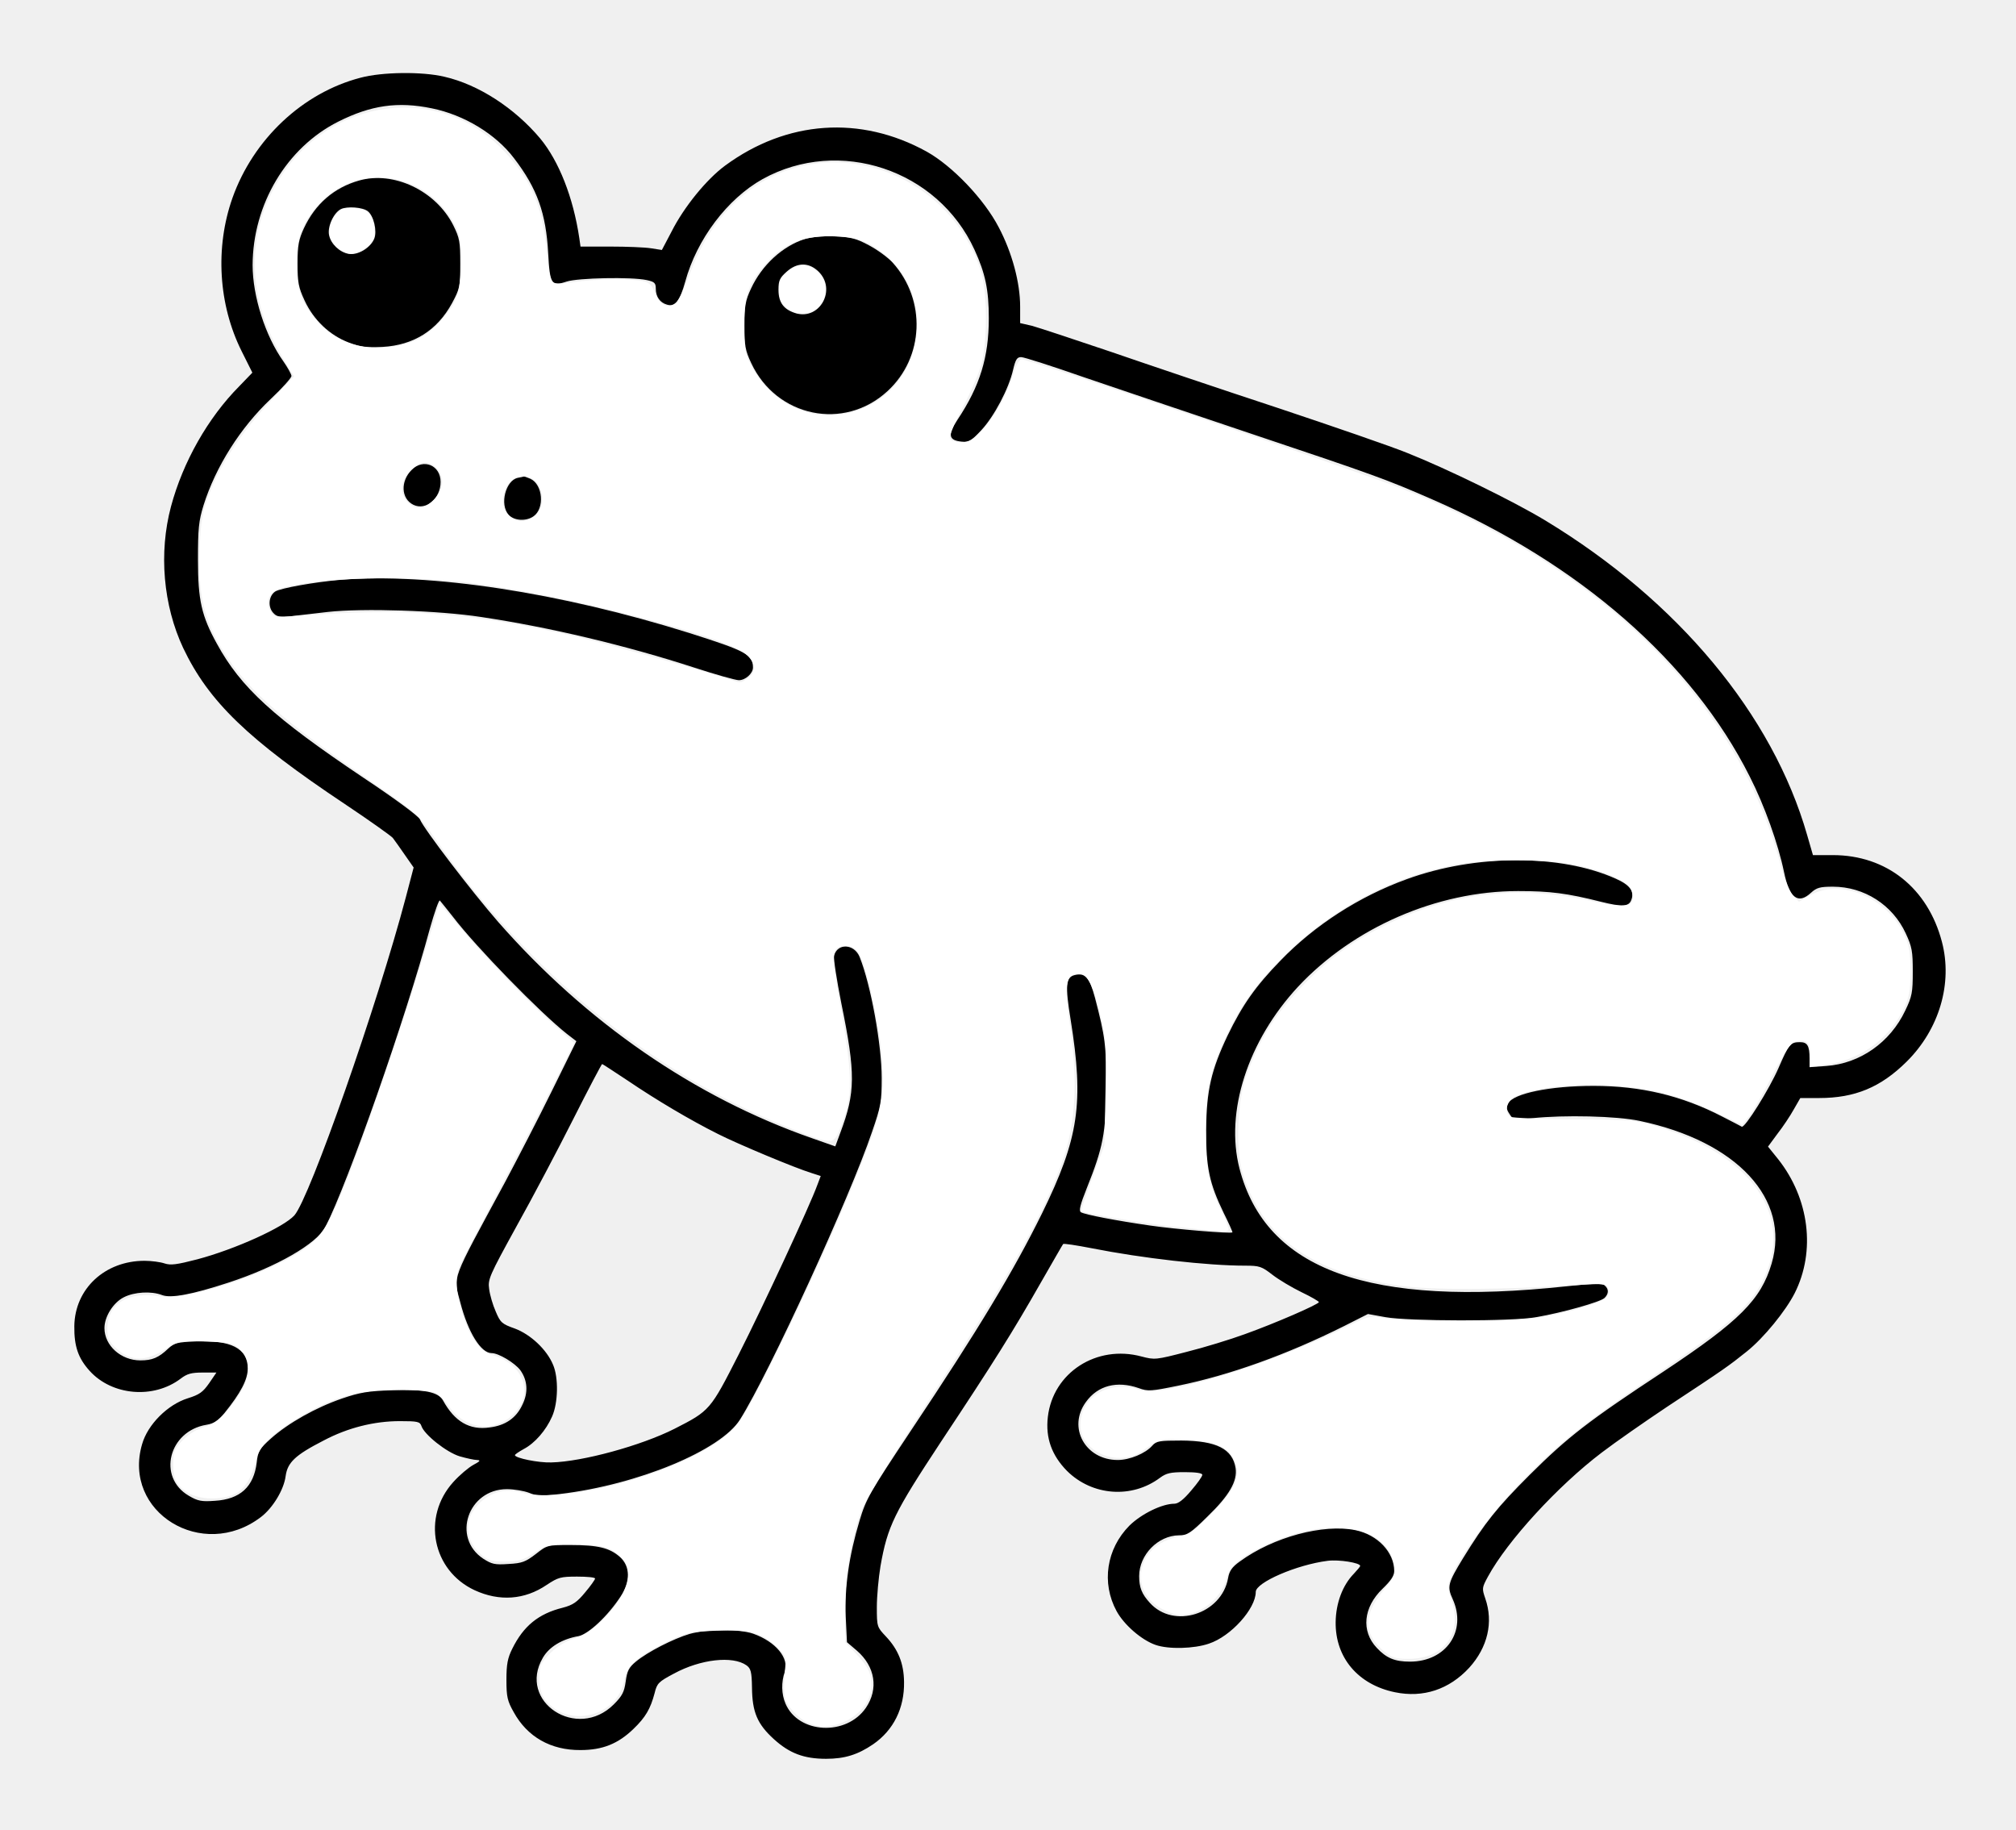
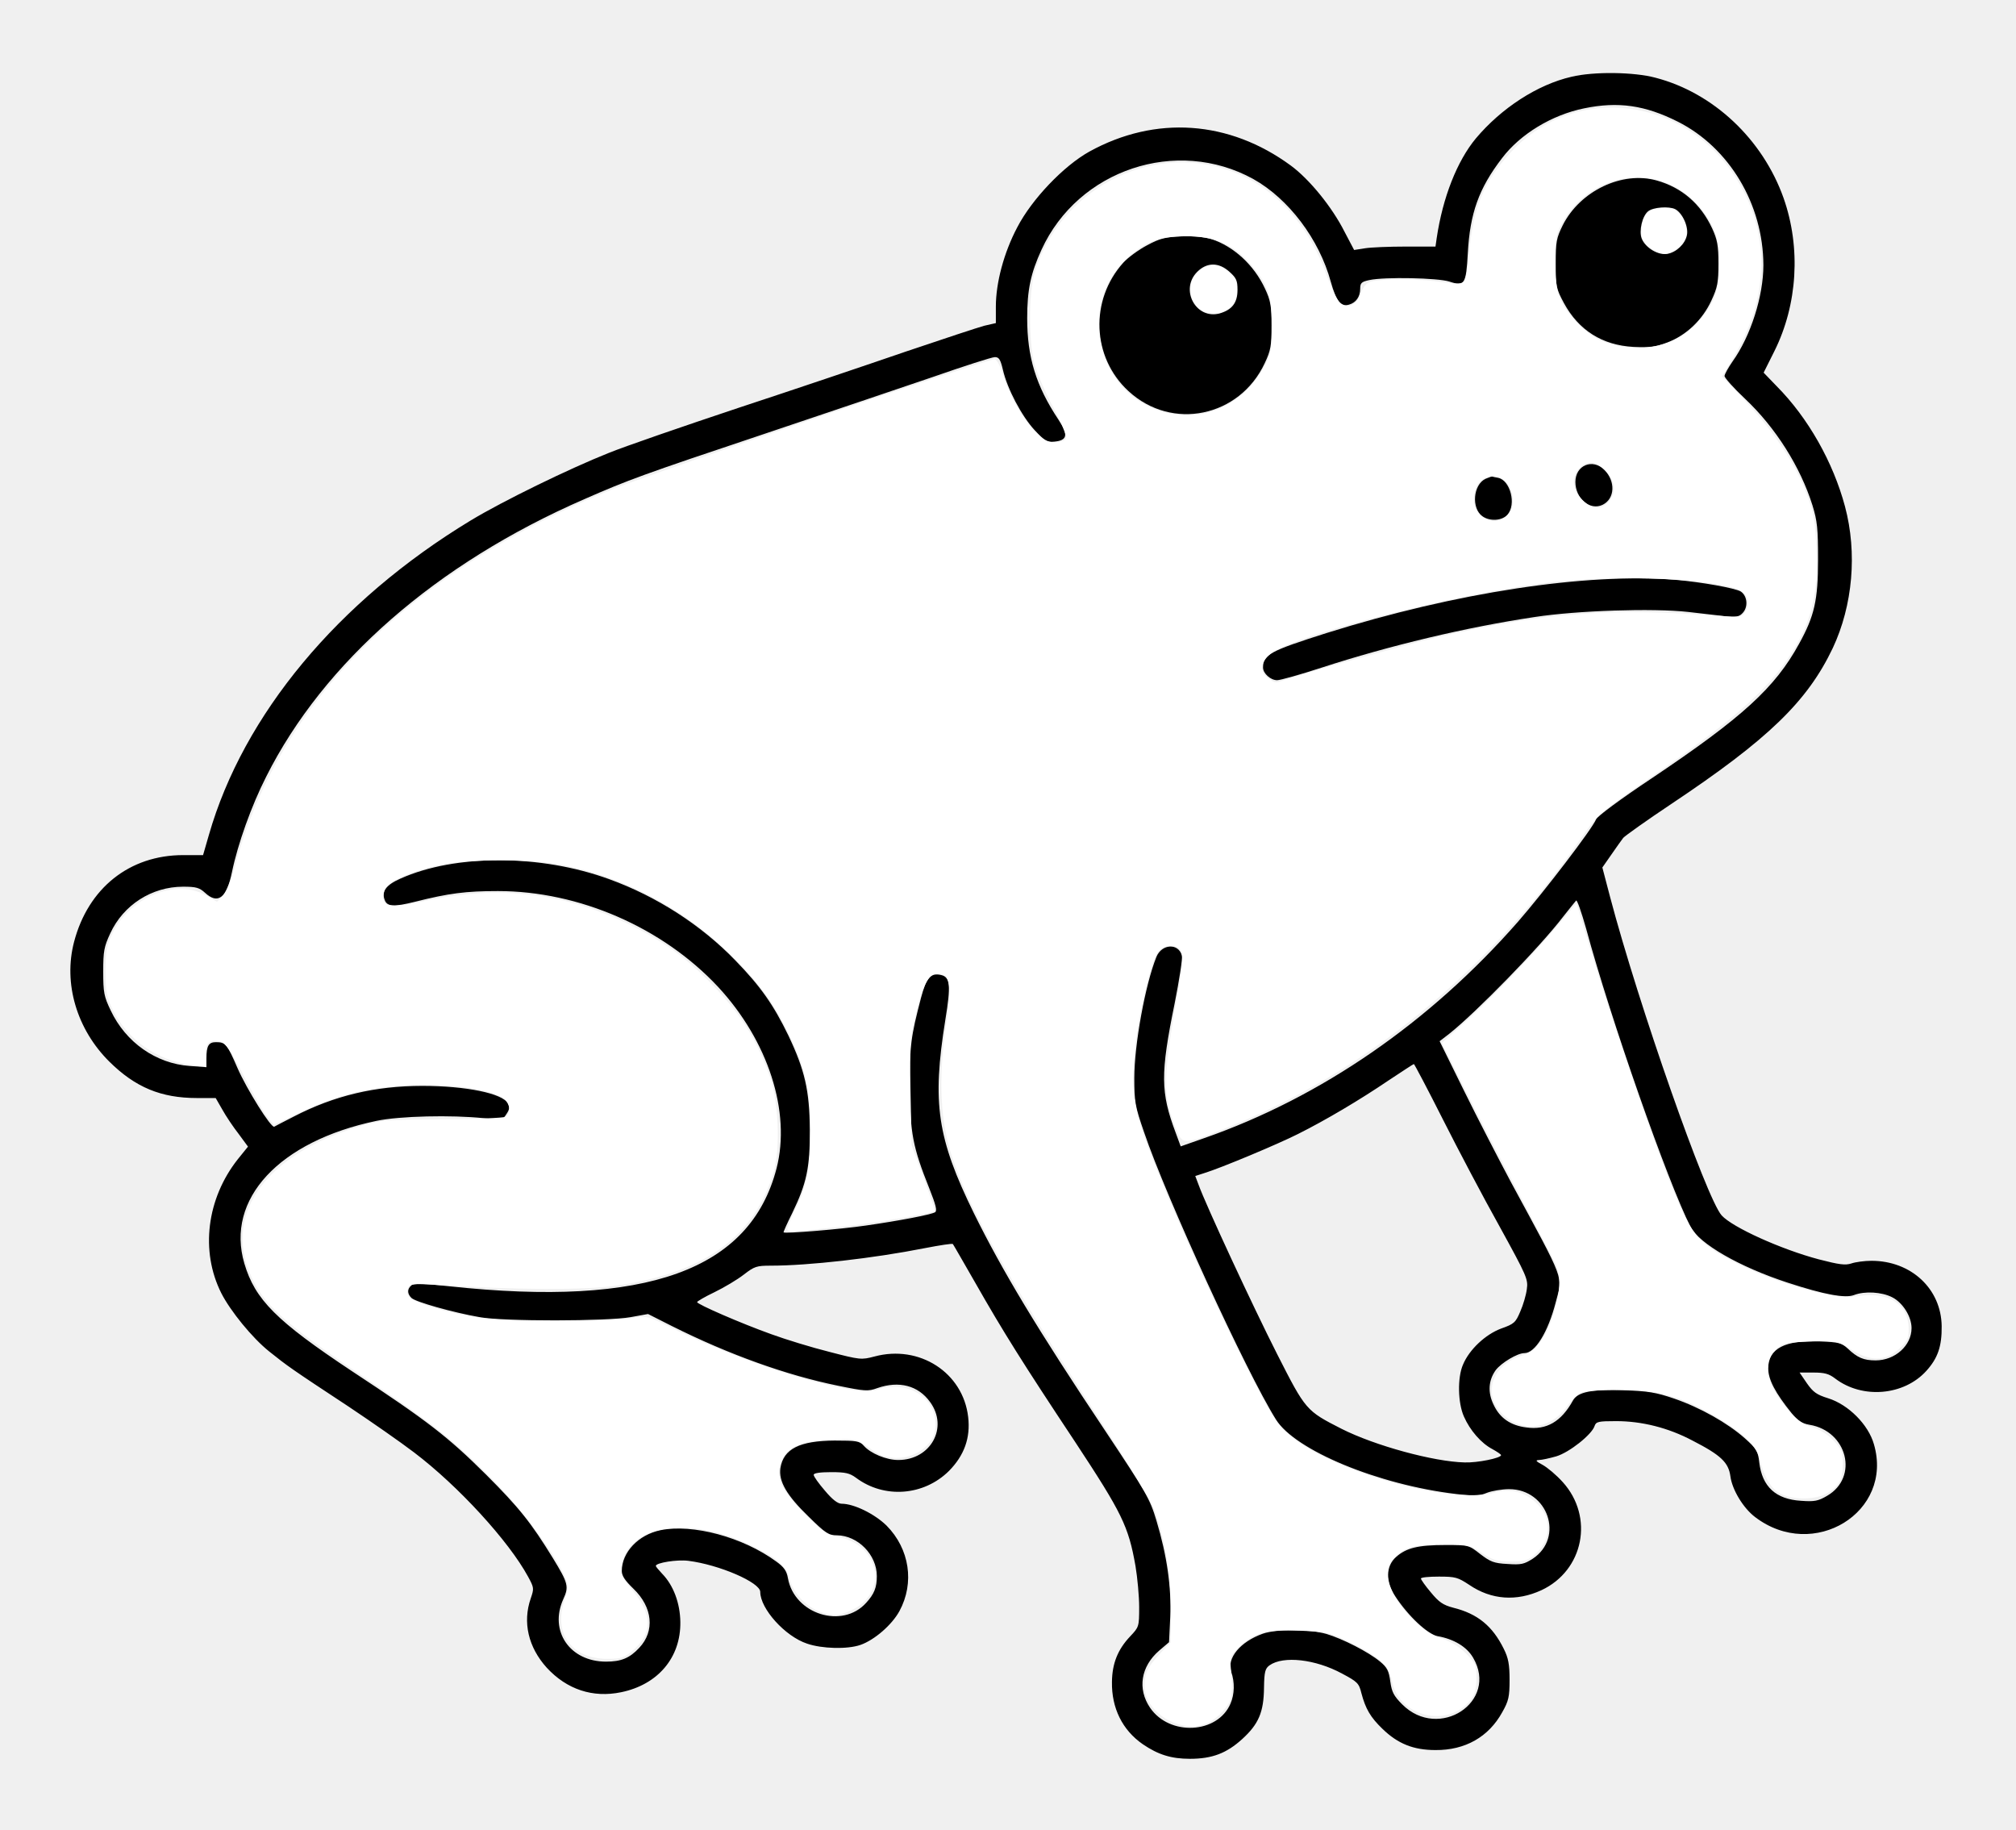
<svg xmlns="http://www.w3.org/2000/svg" version="1.0" width="830" height="753" viewBox="208 301 830 753" preserveAspectRatio="xMidYMid meet" id="svg6">
-   <defs id="defs6" />
-   <g transform="translate(0,1254) scale(0.1,-0.1)" fill="#000000" stroke="none" id="g6">
-     <path d="M3564 9210 c-238 -62 -441 -253 -527 -495 -72 -204 -58 -439 38 -631 l44 -88 -54 -56 c-129 -130 -232 -312 -281 -495 -51 -191 -32 -407 50 -582 105 -221 267 -377 666 -643 102 -68 190 -131 197 -139 7 -9 29 -40 49 -69 l37 -53 -32 -122 c-117 -443 -396 -1239 -459 -1310 -44 -49 -245 -140 -400 -181 -85 -22 -109 -25 -134 -17 -17 6 -55 11 -83 11 -163 0 -287 -115 -289 -269 -1 -83 16 -132 63 -184 92 -102 263 -117 375 -32 26 20 44 25 90 25 l57 0 -30 -44 c-26 -37 -40 -47 -88 -62 -83 -26 -165 -108 -188 -189 -82 -280 249 -483 489 -300 49 37 95 113 102 169 8 56 39 86 156 146 100 53 209 80 314 80 73 0 83 -2 89 -20 11 -35 104 -109 158 -125 28 -8 60 -15 71 -15 16 -1 13 -5 -15 -20 -20 -11 -57 -42 -83 -71 -130 -144 -86 -364 88 -445 102 -47 206 -40 297 22 47 31 57 34 125 34 41 0 74 -3 74 -8 0 -4 -18 -30 -41 -57 -33 -40 -50 -52 -92 -63 -101 -25 -162 -76 -208 -169 -19 -38 -24 -64 -24 -128 0 -70 4 -87 30 -133 56 -102 153 -157 275 -156 91 0 155 26 218 87 50 48 70 83 87 147 10 41 16 47 80 81 109 59 241 74 298 34 18 -13 22 -26 23 -92 1 -101 22 -150 90 -212 64 -58 123 -81 215 -81 77 0 131 17 194 60 84 58 129 149 127 257 -1 76 -24 133 -75 187 -36 38 -37 40 -37 120 0 45 7 121 15 169 29 165 56 219 249 512 217 327 296 453 411 655 49 85 90 157 92 159 2 3 54 -5 116 -17 212 -42 479 -72 633 -72 59 0 68 -3 112 -37 27 -21 81 -53 120 -72 40 -19 72 -38 72 -41 0 -9 -182 -88 -305 -132 -60 -22 -168 -55 -240 -73 -127 -33 -131 -33 -185 -19 -185 50 -365 -66 -386 -249 -10 -86 16 -158 79 -222 104 -103 267 -115 383 -28 26 19 43 23 102 23 47 0 72 -4 72 -11 0 -7 -21 -36 -46 -65 -31 -37 -53 -54 -69 -54 -51 0 -136 -42 -185 -90 -95 -96 -116 -236 -53 -352 31 -57 103 -119 160 -139 54 -19 159 -16 220 5 91 30 193 144 193 213 0 39 169 112 296 128 46 6 134 -8 134 -21 0 -3 -12 -17 -26 -32 -47 -48 -74 -122 -75 -199 -2 -147 93 -258 244 -289 116 -24 223 11 306 101 76 84 100 187 66 285 -14 41 -14 44 11 90 80 147 287 373 469 511 55 42 177 127 270 189 237 156 252 167 327 227 70 56 160 167 197 240 87 173 60 389 -68 551 l-42 52 39 53 c22 28 52 73 67 100 l27 47 77 0 c148 0 254 44 361 150 134 133 190 322 145 493 -58 221 -228 357 -449 357 l-82 0 -24 83 c-142 495 -531 963 -1077 1294 -132 80 -407 214 -568 278 -66 27 -307 110 -535 186 -228 75 -539 180 -690 232 -151 51 -296 99 -322 106 l-48 11 0 68 c0 98 -33 222 -88 326 -60 116 -191 253 -297 312 -272 150 -576 129 -830 -58 -76 -56 -169 -170 -220 -271 l-40 -76 -45 7 c-25 4 -100 7 -168 7 l-122 0 -5 35 c-25 168 -84 317 -161 410 -105 125 -254 222 -394 254 -91 22 -257 20 -346 -4z m294 -126 c133 -27 263 -106 338 -205 96 -125 132 -227 141 -392 7 -127 13 -137 76 -116 46 15 266 20 330 6 32 -7 37 -12 37 -36 0 -32 17 -57 46 -65 33 -10 53 15 75 94 48 176 174 342 319 423 315 174 721 39 872 -291 45 -98 59 -166 59 -282 0 -160 -36 -278 -129 -418 -41 -62 -37 -85 18 -90 28 -3 39 3 80 47 53 57 113 170 131 249 10 42 16 52 33 52 12 0 127 -37 256 -82 129 -44 440 -149 690 -233 511 -171 562 -190 745 -270 608 -265 1072 -670 1309 -1142 61 -120 117 -277 141 -393 22 -107 58 -134 111 -85 23 21 37 25 90 25 129 0 246 -75 300 -192 26 -56 29 -74 29 -158 0 -85 -3 -102 -31 -160 -62 -131 -186 -218 -325 -228 l-69 -5 0 36 c0 52 -9 67 -39 67 -40 0 -46 -8 -89 -107 -38 -87 -138 -247 -151 -241 -3 2 -40 21 -81 42 -166 86 -335 126 -529 126 -180 0 -330 -31 -352 -72 -8 -15 -7 -25 6 -44 16 -25 18 -25 93 -17 132 14 348 9 442 -11 401 -84 622 -322 544 -587 -44 -149 -132 -237 -444 -444 -310 -204 -394 -269 -551 -425 -136 -136 -185 -197 -276 -345 -62 -102 -66 -116 -42 -168 59 -131 -27 -257 -176 -257 -62 0 -97 14 -137 57 -65 69 -55 167 24 243 34 33 48 53 48 73 0 77 -68 149 -159 168 -133 27 -339 -28 -477 -129 -32 -23 -43 -39 -48 -69 -27 -148 -224 -210 -322 -101 -33 36 -44 63 -44 110 0 88 78 167 164 168 34 0 47 8 117 77 91 88 124 146 116 200 -13 79 -79 112 -223 113 -91 0 -103 -2 -120 -21 -28 -32 -93 -59 -142 -59 -134 0 -208 134 -131 239 49 68 128 88 217 57 38 -14 51 -13 163 10 211 43 448 128 682 245 l99 50 72 -13 c94 -17 525 -18 621 0 110 19 265 63 281 79 18 18 18 37 0 52 -10 9 -48 8 -157 -4 -812 -87 -1237 66 -1346 485 -60 233 34 525 241 748 228 244 572 394 906 394 132 0 202 -9 341 -44 88 -22 115 -20 125 7 14 35 -5 62 -64 88 -227 102 -578 101 -860 -2 -196 -71 -379 -189 -520 -335 -104 -107 -157 -183 -218 -309 -67 -141 -87 -226 -88 -387 -1 -156 13 -221 72 -343 21 -42 37 -78 36 -80 -6 -6 -236 13 -338 28 -139 20 -270 45 -286 55 -9 6 -3 30 24 98 68 170 79 228 80 417 1 171 -4 207 -46 368 -22 83 -40 104 -84 93 -36 -9 -39 -43 -16 -184 55 -343 34 -487 -118 -797 -116 -235 -259 -474 -543 -899 -166 -250 -181 -275 -208 -365 -44 -146 -62 -276 -57 -397 l5 -104 41 -35 c75 -65 90 -157 37 -235 -81 -118 -278 -107 -331 17 -17 39 -18 89 -3 131 19 56 -37 124 -130 157 -57 20 -192 19 -262 -1 -67 -20 -173 -74 -221 -114 -29 -24 -36 -38 -42 -82 -6 -43 -14 -59 -49 -94 -151 -151 -398 11 -292 192 26 45 79 77 147 89 40 8 120 82 173 163 41 62 40 125 -3 163 -42 37 -89 49 -203 49 -95 0 -96 0 -143 -37 -42 -32 -56 -38 -112 -41 -57 -4 -69 -1 -105 22 -130 87 -62 286 98 286 29 0 70 -7 91 -15 31 -13 51 -14 127 -5 321 38 663 180 742 307 122 195 452 914 543 1183 37 107 40 125 40 222 0 138 -45 385 -91 499 -22 54 -91 58 -105 5 -3 -12 11 -101 30 -197 59 -289 58 -366 -4 -531 l-21 -57 -97 34 c-481 168 -928 476 -1291 890 -109 125 -307 384 -322 422 -4 12 -101 84 -232 171 -371 249 -505 371 -604 552 -63 114 -78 179 -78 345 0 129 3 160 23 225 50 159 152 320 277 438 47 44 85 87 85 94 0 7 -15 34 -33 60 -75 105 -127 269 -127 397 1 250 140 483 352 590 135 68 246 84 386 55z m86 -3327 c97 -127 360 -396 470 -483 l39 -30 -101 -205 c-55 -112 -142 -280 -192 -374 -227 -420 -214 -384 -185 -496 32 -124 85 -209 129 -209 29 0 95 -40 118 -70 30 -42 34 -92 8 -144 -25 -53 -69 -84 -134 -92 -83 -12 -144 24 -192 111 -19 35 -78 47 -209 42 -100 -3 -134 -9 -207 -34 -108 -37 -221 -101 -292 -164 -48 -43 -54 -53 -59 -99 -12 -100 -68 -152 -173 -158 -54 -4 -70 -1 -107 21 -130 76 -83 266 73 292 31 5 48 17 74 48 67 83 96 138 96 184 0 82 -69 118 -216 111 -73 -3 -86 -6 -111 -29 -40 -38 -66 -49 -115 -49 -80 0 -148 61 -148 133 0 47 36 105 80 127 43 22 113 26 157 9 37 -14 123 2 273 51 199 65 364 160 400 230 93 182 330 858 430 1228 19 67 37 119 41 115 4 -5 28 -34 53 -66z m720 -675 c118 -80 258 -163 372 -220 81 -41 317 -140 386 -161 l37 -12 -14 -37 c-29 -81 -223 -499 -323 -696 -118 -232 -119 -233 -266 -308 -137 -69 -378 -135 -506 -138 -52 -2 -150 18 -150 30 0 3 16 14 36 25 46 24 92 77 117 134 25 56 27 160 4 213 -26 63 -93 125 -157 149 -54 19 -60 25 -79 70 -12 27 -24 68 -27 92 -6 41 0 54 112 258 66 118 171 317 234 442 63 125 117 227 119 227 2 0 49 -31 105 -68z" id="path1" />
-     <path d="M3559 8787 c-103 -29 -181 -96 -228 -197 -21 -46 -26 -70 -26 -145 0 -78 4 -98 29 -152 37 -80 103 -143 182 -173 48 -18 73 -21 139 -18 128 7 225 68 286 180 32 60 34 68 34 163 0 91 -3 105 -29 158 -72 142 -245 224 -387 184z m36 -127 c24 -20 38 -81 26 -112 -15 -38 -68 -70 -106 -63 -37 7 -72 40 -80 76 -8 35 18 92 48 108 26 13 92 8 112 -9z" id="path2" />
-     <path d="M5393 8546 c-92 -30 -176 -107 -221 -204 -23 -49 -27 -71 -27 -152 0 -83 3 -102 28 -155 104 -222 382 -280 561 -115 151 139 160 375 21 529 -19 21 -63 53 -97 71 -54 29 -75 34 -143 37 -49 2 -96 -3 -122 -11z m58 -135 c73 -73 5 -198 -93 -171 -51 15 -73 44 -73 97 0 38 5 49 33 74 44 40 93 40 133 0z" id="path3" />
-     <path d="M3775 7596 c-47 -47 -44 -119 7 -144 52 -25 112 26 112 94 0 69 -71 98 -119 50z" id="path4" />
-     <path d="M4212 7563 c-50 -10 -76 -110 -38 -152 23 -25 72 -28 103 -6 46 33 38 130 -13 154 -14 6 -26 10 -27 10 -1 -1 -12 -4 -25 -6z" id="path5" />
-     <path d="M3480 7143 c-104 -9 -245 -34 -267 -48 -28 -19 -31 -66 -6 -90 13 -14 28 -16 67 -12 28 3 98 11 156 18 144 16 457 6 632 -21 281 -42 596 -117 879 -209 86 -28 168 -51 181 -51 27 0 58 28 58 52 0 53 -28 68 -261 142 -533 167 -1069 249 -1439 219z" id="path6" />
+   <g transform="scale(-1,1) translate(-1246,0)">
+     <defs id="defs6" />
+     <g transform="translate(0,1254) scale(0.1,-0.1)" fill="#000000" stroke="none" id="g6">
+       <path d="M3564 9210 c-238 -62 -441 -253 -527 -495 -72 -204 -58 -439 38 -631 l44 -88 -54 -56 c-129 -130 -232 -312 -281 -495 -51 -191 -32 -407 50 -582 105 -221 267 -377 666 -643 102 -68 190 -131 197 -139 7 -9 29 -40 49 -69 l37 -53 -32 -122 c-117 -443 -396 -1239 -459 -1310 -44 -49 -245 -140 -400 -181 -85 -22 -109 -25 -134 -17 -17 6 -55 11 -83 11 -163 0 -287 -115 -289 -269 -1 -83 16 -132 63 -184 92 -102 263 -117 375 -32 26 20 44 25 90 25 l57 0 -30 -44 c-26 -37 -40 -47 -88 -62 -83 -26 -165 -108 -188 -189 -82 -280 249 -483 489 -300 49 37 95 113 102 169 8 56 39 86 156 146 100 53 209 80 314 80 73 0 83 -2 89 -20 11 -35 104 -109 158 -125 28 -8 60 -15 71 -15 16 -1 13 -5 -15 -20 -20 -11 -57 -42 -83 -71 -130 -144 -86 -364 88 -445 102 -47 206 -40 297 22 47 31 57 34 125 34 41 0 74 -3 74 -8 0 -4 -18 -30 -41 -57 -33 -40 -50 -52 -92 -63 -101 -25 -162 -76 -208 -169 -19 -38 -24 -64 -24 -128 0 -70 4 -87 30 -133 56 -102 153 -157 275 -156 91 0 155 26 218 87 50 48 70 83 87 147 10 41 16 47 80 81 109 59 241 74 298 34 18 -13 22 -26 23 -92 1 -101 22 -150 90 -212 64 -58 123 -81 215 -81 77 0 131 17 194 60 84 58 129 149 127 257 -1 76 -24 133 -75 187 -36 38 -37 40 -37 120 0 45 7 121 15 169 29 165 56 219 249 512 217 327 296 453 411 655 49 85 90 157 92 159 2 3 54 -5 116 -17 212 -42 479 -72 633 -72 59 0 68 -3 112 -37 27 -21 81 -53 120 -72 40 -19 72 -38 72 -41 0 -9 -182 -88 -305 -132 -60 -22 -168 -55 -240 -73 -127 -33 -131 -33 -185 -19 -185 50 -365 -66 -386 -249 -10 -86 16 -158 79 -222 104 -103 267 -115 383 -28 26 19 43 23 102 23 47 0 72 -4 72 -11 0 -7 -21 -36 -46 -65 -31 -37 -53 -54 -69 -54 -51 0 -136 -42 -185 -90 -95 -96 -116 -236 -53 -352 31 -57 103 -119 160 -139 54 -19 159 -16 220 5 91 30 193 144 193 213 0 39 169 112 296 128 46 6 134 -8 134 -21 0 -3 -12 -17 -26 -32 -47 -48 -74 -122 -75 -199 -2 -147 93 -258 244 -289 116 -24 223 11 306 101 76 84 100 187 66 285 -14 41 -14 44 11 90 80 147 287 373 469 511 55 42 177 127 270 189 237 156 252 167 327 227 70 56 160 167 197 240 87 173 60 389 -68 551 l-42 52 39 53 c22 28 52 73 67 100 l27 47 77 0 c148 0 254 44 361 150 134 133 190 322 145 493 -58 221 -228 357 -449 357 l-82 0 -24 83 c-142 495 -531 963 -1077 1294 -132 80 -407 214 -568 278 -66 27 -307 110 -535 186 -228 75 -539 180 -690 232 -151 51 -296 99 -322 106 l-48 11 0 68 c0 98 -33 222 -88 326 -60 116 -191 253 -297 312 -272 150 -576 129 -830 -58 -76 -56 -169 -170 -220 -271 l-40 -76 -45 7 c-25 4 -100 7 -168 7 l-122 0 -5 35 c-25 168 -84 317 -161 410 -105 125 -254 222 -394 254 -91 22 -257 20 -346 -4z m294 -126 c133 -27 263 -106 338 -205 96 -125 132 -227 141 -392 7 -127 13 -137 76 -116 46 15 266 20 330 6 32 -7 37 -12 37 -36 0 -32 17 -57 46 -65 33 -10 53 15 75 94 48 176 174 342 319 423 315 174 721 39 872 -291 45 -98 59 -166 59 -282 0 -160 -36 -278 -129 -418 -41 -62 -37 -85 18 -90 28 -3 39 3 80 47 53 57 113 170 131 249 10 42 16 52 33 52 12 0 127 -37 256 -82 129 -44 440 -149 690 -233 511 -171 562 -190 745 -270 608 -265 1072 -670 1309 -1142 61 -120 117 -277 141 -393 22 -107 58 -134 111 -85 23 21 37 25 90 25 129 0 246 -75 300 -192 26 -56 29 -74 29 -158 0 -85 -3 -102 -31 -160 -62 -131 -186 -218 -325 -228 l-69 -5 0 36 c0 52 -9 67 -39 67 -40 0 -46 -8 -89 -107 -38 -87 -138 -247 -151 -241 -3 2 -40 21 -81 42 -166 86 -335 126 -529 126 -180 0 -330 -31 -352 -72 -8 -15 -7 -25 6 -44 16 -25 18 -25 93 -17 132 14 348 9 442 -11 401 -84 622 -322 544 -587 -44 -149 -132 -237 -444 -444 -310 -204 -394 -269 -551 -425 -136 -136 -185 -197 -276 -345 -62 -102 -66 -116 -42 -168 59 -131 -27 -257 -176 -257 -62 0 -97 14 -137 57 -65 69 -55 167 24 243 34 33 48 53 48 73 0 77 -68 149 -159 168 -133 27 -339 -28 -477 -129 -32 -23 -43 -39 -48 -69 -27 -148 -224 -210 -322 -101 -33 36 -44 63 -44 110 0 88 78 167 164 168 34 0 47 8 117 77 91 88 124 146 116 200 -13 79 -79 112 -223 113 -91 0 -103 -2 -120 -21 -28 -32 -93 -59 -142 -59 -134 0 -208 134 -131 239 49 68 128 88 217 57 38 -14 51 -13 163 10 211 43 448 128 682 245 l99 50 72 -13 c94 -17 525 -18 621 0 110 19 265 63 281 79 18 18 18 37 0 52 -10 9 -48 8 -157 -4 -812 -87 -1237 66 -1346 485 -60 233 34 525 241 748 228 244 572 394 906 394 132 0 202 -9 341 -44 88 -22 115 -20 125 7 14 35 -5 62 -64 88 -227 102 -578 101 -860 -2 -196 -71 -379 -189 -520 -335 -104 -107 -157 -183 -218 -309 -67 -141 -87 -226 -88 -387 -1 -156 13 -221 72 -343 21 -42 37 -78 36 -80 -6 -6 -236 13 -338 28 -139 20 -270 45 -286 55 -9 6 -3 30 24 98 68 170 79 228 80 417 1 171 -4 207 -46 368 -22 83 -40 104 -84 93 -36 -9 -39 -43 -16 -184 55 -343 34 -487 -118 -797 -116 -235 -259 -474 -543 -899 -166 -250 -181 -275 -208 -365 -44 -146 -62 -276 -57 -397 l5 -104 41 -35 c75 -65 90 -157 37 -235 -81 -118 -278 -107 -331 17 -17 39 -18 89 -3 131 19 56 -37 124 -130 157 -57 20 -192 19 -262 -1 -67 -20 -173 -74 -221 -114 -29 -24 -36 -38 -42 -82 -6 -43 -14 -59 -49 -94 -151 -151 -398 11 -292 192 26 45 79 77 147 89 40 8 120 82 173 163 41 62 40 125 -3 163 -42 37 -89 49 -203 49 -95 0 -96 0 -143 -37 -42 -32 -56 -38 -112 -41 -57 -4 -69 -1 -105 22 -130 87 -62 286 98 286 29 0 70 -7 91 -15 31 -13 51 -14 127 -5 321 38 663 180 742 307 122 195 452 914 543 1183 37 107 40 125 40 222 0 138 -45 385 -91 499 -22 54 -91 58 -105 5 -3 -12 11 -101 30 -197 59 -289 58 -366 -4 -531 l-21 -57 -97 34 c-481 168 -928 476 -1291 890 -109 125 -307 384 -322 422 -4 12 -101 84 -232 171 -371 249 -505 371 -604 552 -63 114 -78 179 -78 345 0 129 3 160 23 225 50 159 152 320 277 438 47 44 85 87 85 94 0 7 -15 34 -33 60 -75 105 -127 269 -127 397 1 250 140 483 352 590 135 68 246 84 386 55z m86 -3327 c97 -127 360 -396 470 -483 l39 -30 -101 -205 c-55 -112 -142 -280 -192 -374 -227 -420 -214 -384 -185 -496 32 -124 85 -209 129 -209 29 0 95 -40 118 -70 30 -42 34 -92 8 -144 -25 -53 -69 -84 -134 -92 -83 -12 -144 24 -192 111 -19 35 -78 47 -209 42 -100 -3 -134 -9 -207 -34 -108 -37 -221 -101 -292 -164 -48 -43 -54 -53 -59 -99 -12 -100 -68 -152 -173 -158 -54 -4 -70 -1 -107 21 -130 76 -83 266 73 292 31 5 48 17 74 48 67 83 96 138 96 184 0 82 -69 118 -216 111 -73 -3 -86 -6 -111 -29 -40 -38 -66 -49 -115 -49 -80 0 -148 61 -148 133 0 47 36 105 80 127 43 22 113 26 157 9 37 -14 123 2 273 51 199 65 364 160 400 230 93 182 330 858 430 1228 19 67 37 119 41 115 4 -5 28 -34 53 -66z m720 -675 c118 -80 258 -163 372 -220 81 -41 317 -140 386 -161 l37 -12 -14 -37 c-29 -81 -223 -499 -323 -696 -118 -232 -119 -233 -266 -308 -137 -69 -378 -135 -506 -138 -52 -2 -150 18 -150 30 0 3 16 14 36 25 46 24 92 77 117 134 25 56 27 160 4 213 -26 63 -93 125 -157 149 -54 19 -60 25 -79 70 -12 27 -24 68 -27 92 -6 41 0 54 112 258 66 118 171 317 234 442 63 125 117 227 119 227 2 0 49 -31 105 -68z" id="path1" />
+       <path d="M3559 8787 c-103 -29 -181 -96 -228 -197 -21 -46 -26 -70 -26 -145 0 -78 4 -98 29 -152 37 -80 103 -143 182 -173 48 -18 73 -21 139 -18 128 7 225 68 286 180 32 60 34 68 34 163 0 91 -3 105 -29 158 -72 142 -245 224 -387 184z m36 -127 c24 -20 38 -81 26 -112 -15 -38 -68 -70 -106 -63 -37 7 -72 40 -80 76 -8 35 18 92 48 108 26 13 92 8 112 -9z" id="path2" />
+       <path d="M5393 8546 c-92 -30 -176 -107 -221 -204 -23 -49 -27 -71 -27 -152 0 -83 3 -102 28 -155 104 -222 382 -280 561 -115 151 139 160 375 21 529 -19 21 -63 53 -97 71 -54 29 -75 34 -143 37 -49 2 -96 -3 -122 -11z m58 -135 c73 -73 5 -198 -93 -171 -51 15 -73 44 -73 97 0 38 5 49 33 74 44 40 93 40 133 0z" id="path3" />
+       <path d="M3775 7596 c-47 -47 -44 -119 7 -144 52 -25 112 26 112 94 0 69 -71 98 -119 50z" id="path4" />
+       <path d="M4212 7563 c-50 -10 -76 -110 -38 -152 23 -25 72 -28 103 -6 46 33 38 130 -13 154 -14 6 -26 10 -27 10 -1 -1 -12 -4 -25 -6z" id="path5" />
+       <path d="M3480 7143 c-104 -9 -245 -34 -267 -48 -28 -19 -31 -66 -6 -90 13 -14 28 -16 67 -12 28 3 98 11 156 18 144 16 457 6 632 -21 281 -42 596 -117 879 -209 86 -28 168 -51 181 -51 27 0 58 28 58 52 0 53 -28 68 -261 142 -533 167 -1069 249 -1439 219z" id="path6" />
+     </g>
+     <path style="fill:#ffffff;stroke-width:1.178" d="m 334.436,709.878 c -4.874,-1.458 -10.471,-7.108 -11.338,-11.446 -0.376,-1.882 -0.375,-6.421 0.003,-10.087 0.67,-6.493 0.578,-6.768 -3.581,-10.691 -6.04,-5.696 -10.765,-6.915 -24.751,-6.382 -11.064,0.421 -12.654,0.798 -21.15,5.01 -11.668,5.785 -15.625,9.455 -16.664,15.456 -2.576,14.886 -23.007,19.98 -32.374,8.072 -1.748,-2.222 -2.461,-4.83 -2.461,-9 0,-5.224 0.492,-6.364 4.462,-10.333 2.693,-2.693 6.472,-5.003 9.534,-5.827 9.821,-2.645 22.534,-17.488 22.534,-26.31 0,-3.578 -0.775,-5.323 -3.493,-7.862 -4.185,-3.909 -7.872,-4.76 -20.516,-4.731 -8.662,0.019 -10.068,0.356 -14.76,3.535 -4.264,2.89 -6.387,3.514 -11.954,3.514 -5.813,0 -7.275,-0.473 -10.36,-3.356 -6.616,-6.18 -6.442,-15.227 0.408,-21.242 4.852,-4.26 10.382,-5.522 16.617,-3.79 18.618,5.17 68.271,-8.963 85.308,-24.281 4.885,-4.392 7.617,-8.92 18.55,-30.74 14.313,-28.567 29.359,-62.208 38.257,-85.533 6.883,-18.042 7.981,-26.767 5.68,-45.108 -1.721,-13.716 -6.314,-32.601 -8.882,-36.521 -1.229,-1.876 -2.945,-2.777 -5.286,-2.777 -5.514,0 -6.032,2.56 -3.464,17.144 6.591,37.435 6.716,43.462 1.199,57.681 -2.794,7.2 -2.745,7.2 -21.282,-0.145 -56.12,-22.239 -107.374,-64.121 -145.471,-118.869 -7.096,-10.198 -8.031,-11.022 -28.371,-25.003 -36.644,-25.189 -50.951,-38.156 -60.414,-54.755 -6.805,-11.936 -8.914,-22.183 -8.201,-39.846 0.467,-11.572 1.084,-14.932 4.222,-23.007 4.836,-12.445 13.409,-25.305 25.104,-37.661 l 9.506,-10.043 -4.777,-7.949 c -14.581,-24.266 -15.189,-50.342 -1.691,-72.612 20.957,-34.577 66.61,-40.456 93.144,-11.995 11.455,12.287 15.866,23.031 17.445,42.491 0.459,5.659 1.455,10.524 2.297,11.223 1.031,0.856 3.78,0.862 8.971,0.019 8.204,-1.331 24.717,-1.452 29.135,-0.213 1.796,0.503 3.272,2.211 4.124,4.769 1.674,5.026 5.793,6.832 8.777,3.848 1.151,-1.151 3.584,-6.294 5.407,-11.43 7.56,-21.297 21.982,-36.708 40.264,-43.028 32.857,-11.358 69.907,8.291 79.921,42.384 2.456,8.36 2.483,27.904 0.053,37.246 -1.005,3.863 -4.493,11.969 -7.75,18.015 -3.258,6.045 -5.634,11.746 -5.28,12.667 0.382,0.994 2.273,1.676 4.654,1.676 3.232,0 4.941,-1.009 8.801,-5.196 5.331,-5.783 10.213,-14.69 12.768,-23.292 0.962,-3.24 2.389,-5.684 3.318,-5.684 2.859,0 139.826,46.585 156.276,53.152 83.356,33.277 138.112,87.499 156.05,154.528 1.654,6.179 3.923,11.831 5.304,13.209 l 2.414,2.41 4.615,-2.651 c 12.085,-6.942 30.893,0.561 38.209,15.243 2.562,5.142 3.058,7.741 3.058,16.044 0,8.276 -0.498,10.907 -3.024,15.971 -6.162,12.356 -18.132,20.751 -32.033,22.467 l -6.186,0.763 v -4.791 c 0,-5.203 -1.634,-6.645 -6.189,-5.46 -1.935,0.503 -4.477,4.268 -9.435,13.973 -3.732,7.306 -8.045,14.859 -9.583,16.785 l -2.797,3.502 -10.449,-4.897 c -14.285,-6.695 -24.091,-9.455 -38.978,-10.969 -16.674,-1.696 -36.243,0.212 -44.234,4.314 -3.439,1.765 -4.499,6.577 -1.815,8.237 0.784,0.485 12.582,0.946 26.218,1.025 23.475,0.136 25.354,0.316 35.354,3.38 36.741,11.26 54.065,34.875 43.831,59.75 -5.333,12.962 -13.685,20.545 -48.124,43.687 -27.205,18.281 -36.36,25.594 -52.064,41.584 -12.228,12.451 -25.764,30.728 -29.656,40.042 -1.46,3.493 -1.433,4.673 0.211,9.5 4.691,13.766 -2.954,24.178 -17.751,24.178 -5.564,0 -7.087,-0.517 -10.592,-3.594 -8.126,-7.135 -7.945,-14.836 0.587,-24.954 4.224,-5.009 4.795,-6.339 4.226,-9.844 -2.707,-16.683 -27.184,-20.691 -52.701,-8.629 -11.166,5.278 -14.978,8.574 -16.515,14.282 -1.717,6.376 -7.558,12.131 -14.101,13.893 -4.474,1.205 -5.922,1.094 -10.506,-0.806 -16.412,-6.802 -12.833,-27.743 5.232,-30.618 3.835,-0.61 6.291,-2.345 13.178,-9.309 10.231,-10.345 12.535,-15.842 9.397,-22.422 -2.567,-5.382 -7.74,-7.519 -20.044,-8.276 -9.809,-0.604 -10.471,-0.428 -17.711,4.699 -9.873,6.992 -25.474,0.455 -25.474,-10.675 0,-11.746 11.919,-18.807 24.401,-14.455 9.361,3.263 55.086,-10.818 86.504,-26.64 7.498,-3.776 8.213,-3.913 14.77,-2.84 3.79,0.621 17.835,1.132 31.211,1.135 25.273,0.007 35.66,-1.203 51.012,-5.945 8.173,-2.524 10.553,-4.454 9.352,-7.582 -0.699,-1.822 -2.043,-1.97 -12.098,-1.335 -33.05,2.087 -60.858,2.185 -73.932,0.261 -36.462,-5.366 -56.921,-20.285 -64.681,-47.165 -2.704,-9.367 -1.878,-28.941 1.635,-38.756 5.747,-16.055 12.188,-26.228 24.652,-38.94 9.642,-9.833 19.006,-16.65 31.507,-22.938 27.355,-13.759 54.946,-17.267 84.706,-10.772 16.632,3.63 19.686,2.95 17.943,-3.997 -0.893,-3.558 -10.91,-8.137 -23.37,-10.684 -11.719,-2.395 -36.519,-2.433 -48.951,-0.075 -26.082,4.948 -49.589,17.213 -69.383,36.202 -12.087,11.596 -18.71,20.558 -25.109,33.98 -6.71,14.073 -8.575,22.567 -8.639,39.347 -0.056,14.62 1.609,23.369 6.168,32.413 1.154,2.288 2.459,5.331 2.902,6.763 0.907,2.933 2.667,2.912 -22.891,0.272 -10.725,-1.108 -36.566,-5.468 -37.412,-6.313 -0.162,-0.161 1.927,-6.347 4.641,-13.747 l 4.935,-13.453 0.439,-21.8 c 0.409,-20.308 0.233,-22.606 -2.566,-33.583 -3.289,-12.895 -5.847,-16.527 -10.453,-14.838 -3.542,1.299 -3.807,5.73 -1.366,22.843 2.972,20.837 2.04,38.206 -2.815,52.49 -7.657,22.529 -23.63,51.056 -58.606,104.67 -12.175,18.663 -23.15,36.594 -24.388,39.847 -4.383,11.509 -6.931,26.495 -6.983,41.065 l -0.05,13.941 4.131,4.324 c 5.277,5.523 6.766,8.495 6.766,13.499 0,10.579 -13.339,19.377 -24.374,16.076 z M 307.946,279.157 c 3.873,-2.713 2.992,-7.367 -2.034,-10.743 -11.013,-7.397 -71.663,-22.967 -109.715,-28.166 -26.918,-3.678 -66.042,-2.686 -81.013,2.054 -4.394,1.391 -5.978,5.263 -3.811,9.313 1.32,2.467 1.926,2.571 11,1.891 45.167,-3.384 71.158,-1.414 115.655,8.767 11.654,2.666 56.101,15.126 64.81,18.168 2.051,0.716 2.364,0.638 5.108,-1.284 z m -86.709,-67.875 c 3.674,-4.249 1.954,-12.99 -2.878,-14.627 -5.453,-1.847 -9.893,1.061 -11.052,7.238 -1.725,9.195 7.937,14.32 13.931,7.389 z m -42.625,-5.568 c 4.13,-4.13 4.582,-9.558 1.088,-13.053 -3.285,-3.285 -6.667,-2.942 -10.696,1.088 -4.13,4.13 -4.582,9.558 -1.088,13.053 3.285,3.285 6.667,2.942 10.696,-1.088 z m 178.683,-38.523 c 22.774,-10.907 27.406,-43.995 8.543,-61.036 -7.555,-6.825 -13.139,-8.884 -24.178,-8.914 -11.274,-0.031 -19.013,3.155 -25.733,10.594 -7.759,8.589 -9.522,13.377 -9.539,25.91 -0.013,9.45 0.414,12.021 2.737,16.497 9.635,18.564 29.906,25.697 48.17,16.951 z M 167.847,141.314 c 4.466,-1.326 7.817,-3.429 11.737,-7.365 8.407,-8.441 10.133,-12.893 10.128,-26.13 -0.004,-10.043 -0.333,-11.754 -3.195,-16.63 -12.365,-21.061 -39.808,-24.385 -55.67,-6.742 -6.94,7.718 -9.329,15.12 -8.639,26.758 0.593,10.002 2.387,14.332 8.952,21.615 8.678,9.627 22.273,12.774 36.688,8.494 z" id="path7" transform="translate(208,301)" />
+     <path style="fill:#ffffff;stroke-width:1.178" d="m 77.552,614.573 c -4.839,-2.951 -6.262,-5.738 -6.262,-12.27 0,-4.365 0.679,-6.016 3.858,-9.387 2.273,-2.41 5.872,-4.633 8.759,-5.411 3.391,-0.913 6.339,-2.954 9.572,-6.627 9.165,-10.411 11.195,-19.534 5.595,-25.137 -2.823,-2.825 -4.049,-3.126 -14.272,-3.499 -10.815,-0.395 -11.37,-0.289 -16.87,3.24 -7.783,4.994 -13.885,4.992 -19.58,-0.008 -3.442,-3.022 -4.165,-4.462 -4.165,-8.29 0,-10.59 8.574,-15.864 21.948,-13.5 8.49,1.5 33.687,-5.688 50.339,-14.361 14.831,-7.725 17.371,-11.003 26.669,-34.429 7.594,-19.131 25.806,-72.946 34.197,-101.047 l 3.607,-12.081 8.672,10.313 c 10.28,12.225 27.572,30.112 38.745,40.079 l 8.012,7.147 -9.961,19.896 c -5.479,10.943 -15.72,30.741 -22.759,43.997 -7.039,13.255 -13.453,25.584 -14.253,27.397 -2.086,4.724 -1.8,11.254 0.87,19.853 3.156,10.162 7.277,15.939 12.376,17.347 13.616,3.76 17.608,16.964 7.66,25.335 -7.918,6.662 -19.228,4.807 -25.453,-4.175 -1.81,-2.612 -4.541,-5.224 -6.069,-5.805 -1.528,-0.581 -8.615,-1.056 -15.75,-1.056 -15.247,0 -25.787,2.911 -39.177,10.821 -11.643,6.878 -16.962,12.045 -18.406,17.881 -1.928,7.788 -4.723,12.28 -8.866,14.246 -5.398,2.562 -14.433,2.339 -19.038,-0.468 z" id="path8" transform="translate(208,301)" />
+     <path style="fill:#ffffff;stroke-width:0.311" d="m 327.394,128.699 c -3.366,-1.297 -4.812,-2.517 -5.932,-5.007 -1.004,-2.231 -1.024,-6.883 -0.037,-8.746 0.856,-1.617 3.457,-3.922 5.63,-4.991 6.281,-3.089 13.97,3.373 12.772,10.733 -0.527,3.239 -2.567,6.127 -5.331,7.549 -1.66,0.854 -5.444,1.1 -7.1,0.462 z" id="path9" transform="translate(208,301)" />
+     <path style="fill:#ffffff;stroke-width:0.311" d="m 143.252,104.283 c -2.799,-0.656 -5.821,-3.179 -7.044,-5.881 -1.35,-2.985 -0.221,-7.711 2.564,-10.732 1.55,-1.682 2.626,-2.044 6.074,-2.047 6.27,-0.004 8.913,2.514 9.377,8.936 0.217,3.011 -0.362,4.494 -2.573,6.585 -2.579,2.439 -5.972,3.707 -8.398,3.138 z" id="path10" transform="translate(208,301)" />
  </g>
-   <path style="fill:#ffffff;stroke-width:1.178" d="m 334.436,709.878 c -4.874,-1.458 -10.471,-7.108 -11.338,-11.446 -0.376,-1.882 -0.375,-6.421 0.003,-10.087 0.67,-6.493 0.578,-6.768 -3.581,-10.691 -6.04,-5.696 -10.765,-6.915 -24.751,-6.382 -11.064,0.421 -12.654,0.798 -21.15,5.01 -11.668,5.785 -15.625,9.455 -16.664,15.456 -2.576,14.886 -23.007,19.98 -32.374,8.072 -1.748,-2.222 -2.461,-4.83 -2.461,-9 0,-5.224 0.492,-6.364 4.462,-10.333 2.693,-2.693 6.472,-5.003 9.534,-5.827 9.821,-2.645 22.534,-17.488 22.534,-26.31 0,-3.578 -0.775,-5.323 -3.493,-7.862 -4.185,-3.909 -7.872,-4.76 -20.516,-4.731 -8.662,0.019 -10.068,0.356 -14.76,3.535 -4.264,2.89 -6.387,3.514 -11.954,3.514 -5.813,0 -7.275,-0.473 -10.36,-3.356 -6.616,-6.18 -6.442,-15.227 0.408,-21.242 4.852,-4.26 10.382,-5.522 16.617,-3.79 18.618,5.17 68.271,-8.963 85.308,-24.281 4.885,-4.392 7.617,-8.92 18.55,-30.74 14.313,-28.567 29.359,-62.208 38.257,-85.533 6.883,-18.042 7.981,-26.767 5.68,-45.108 -1.721,-13.716 -6.314,-32.601 -8.882,-36.521 -1.229,-1.876 -2.945,-2.777 -5.286,-2.777 -5.514,0 -6.032,2.56 -3.464,17.144 6.591,37.435 6.716,43.462 1.199,57.681 -2.794,7.2 -2.745,7.2 -21.282,-0.145 -56.12,-22.239 -107.374,-64.121 -145.471,-118.869 -7.096,-10.198 -8.031,-11.022 -28.371,-25.003 -36.644,-25.189 -50.951,-38.156 -60.414,-54.755 -6.805,-11.936 -8.914,-22.183 -8.201,-39.846 0.467,-11.572 1.084,-14.932 4.222,-23.007 4.836,-12.445 13.409,-25.305 25.104,-37.661 l 9.506,-10.043 -4.777,-7.949 c -14.581,-24.266 -15.189,-50.342 -1.691,-72.612 20.957,-34.577 66.61,-40.456 93.144,-11.995 11.455,12.287 15.866,23.031 17.445,42.491 0.459,5.659 1.455,10.524 2.297,11.223 1.031,0.856 3.78,0.862 8.971,0.019 8.204,-1.331 24.717,-1.452 29.135,-0.213 1.796,0.503 3.272,2.211 4.124,4.769 1.674,5.026 5.793,6.832 8.777,3.848 1.151,-1.151 3.584,-6.294 5.407,-11.43 7.56,-21.297 21.982,-36.708 40.264,-43.028 32.857,-11.358 69.907,8.291 79.921,42.384 2.456,8.36 2.483,27.904 0.053,37.246 -1.005,3.863 -4.493,11.969 -7.75,18.015 -3.258,6.045 -5.634,11.746 -5.28,12.667 0.382,0.994 2.273,1.676 4.654,1.676 3.232,0 4.941,-1.009 8.801,-5.196 5.331,-5.783 10.213,-14.69 12.768,-23.292 0.962,-3.24 2.389,-5.684 3.318,-5.684 2.859,0 139.826,46.585 156.276,53.152 83.356,33.277 138.112,87.499 156.05,154.528 1.654,6.179 3.923,11.831 5.304,13.209 l 2.414,2.41 4.615,-2.651 c 12.085,-6.942 30.893,0.561 38.209,15.243 2.562,5.142 3.058,7.741 3.058,16.044 0,8.276 -0.498,10.907 -3.024,15.971 -6.162,12.356 -18.132,20.751 -32.033,22.467 l -6.186,0.763 v -4.791 c 0,-5.203 -1.634,-6.645 -6.189,-5.46 -1.935,0.503 -4.477,4.268 -9.435,13.973 -3.732,7.306 -8.045,14.859 -9.583,16.785 l -2.797,3.502 -10.449,-4.897 c -14.285,-6.695 -24.091,-9.455 -38.978,-10.969 -16.674,-1.696 -36.243,0.212 -44.234,4.314 -3.439,1.765 -4.499,6.577 -1.815,8.237 0.784,0.485 12.582,0.946 26.218,1.025 23.475,0.136 25.354,0.316 35.354,3.38 36.741,11.26 54.065,34.875 43.831,59.75 -5.333,12.962 -13.685,20.545 -48.124,43.687 -27.205,18.281 -36.36,25.594 -52.064,41.584 -12.228,12.451 -25.764,30.728 -29.656,40.042 -1.46,3.493 -1.433,4.673 0.211,9.5 4.691,13.766 -2.954,24.178 -17.751,24.178 -5.564,0 -7.087,-0.517 -10.592,-3.594 -8.126,-7.135 -7.945,-14.836 0.587,-24.954 4.224,-5.009 4.795,-6.339 4.226,-9.844 -2.707,-16.683 -27.184,-20.691 -52.701,-8.629 -11.166,5.278 -14.978,8.574 -16.515,14.282 -1.717,6.376 -7.558,12.131 -14.101,13.893 -4.474,1.205 -5.922,1.094 -10.506,-0.806 -16.412,-6.802 -12.833,-27.743 5.232,-30.618 3.835,-0.61 6.291,-2.345 13.178,-9.309 10.231,-10.345 12.535,-15.842 9.397,-22.422 -2.567,-5.382 -7.74,-7.519 -20.044,-8.276 -9.809,-0.604 -10.471,-0.428 -17.711,4.699 -9.873,6.992 -25.474,0.455 -25.474,-10.675 0,-11.746 11.919,-18.807 24.401,-14.455 9.361,3.263 55.086,-10.818 86.504,-26.64 7.498,-3.776 8.213,-3.913 14.77,-2.84 3.79,0.621 17.835,1.132 31.211,1.135 25.273,0.007 35.66,-1.203 51.012,-5.945 8.173,-2.524 10.553,-4.454 9.352,-7.582 -0.699,-1.822 -2.043,-1.97 -12.098,-1.335 -33.05,2.087 -60.858,2.185 -73.932,0.261 -36.462,-5.366 -56.921,-20.285 -64.681,-47.165 -2.704,-9.367 -1.878,-28.941 1.635,-38.756 5.747,-16.055 12.188,-26.228 24.652,-38.94 9.642,-9.833 19.006,-16.65 31.507,-22.938 27.355,-13.759 54.946,-17.267 84.706,-10.772 16.632,3.63 19.686,2.95 17.943,-3.997 -0.893,-3.558 -10.91,-8.137 -23.37,-10.684 -11.719,-2.395 -36.519,-2.433 -48.951,-0.075 -26.082,4.948 -49.589,17.213 -69.383,36.202 -12.087,11.596 -18.71,20.558 -25.109,33.98 -6.71,14.073 -8.575,22.567 -8.639,39.347 -0.056,14.62 1.609,23.369 6.168,32.413 1.154,2.288 2.459,5.331 2.902,6.763 0.907,2.933 2.667,2.912 -22.891,0.272 -10.725,-1.108 -36.566,-5.468 -37.412,-6.313 -0.162,-0.161 1.927,-6.347 4.641,-13.747 l 4.935,-13.453 0.439,-21.8 c 0.409,-20.308 0.233,-22.606 -2.566,-33.583 -3.289,-12.895 -5.847,-16.527 -10.453,-14.838 -3.542,1.299 -3.807,5.73 -1.366,22.843 2.972,20.837 2.04,38.206 -2.815,52.49 -7.657,22.529 -23.63,51.056 -58.606,104.67 -12.175,18.663 -23.15,36.594 -24.388,39.847 -4.383,11.509 -6.931,26.495 -6.983,41.065 l -0.05,13.941 4.131,4.324 c 5.277,5.523 6.766,8.495 6.766,13.499 0,10.579 -13.339,19.377 -24.374,16.076 z M 307.946,279.157 c 3.873,-2.713 2.992,-7.367 -2.034,-10.743 -11.013,-7.397 -71.663,-22.967 -109.715,-28.166 -26.918,-3.678 -66.042,-2.686 -81.013,2.054 -4.394,1.391 -5.978,5.263 -3.811,9.313 1.32,2.467 1.926,2.571 11,1.891 45.167,-3.384 71.158,-1.414 115.655,8.767 11.654,2.666 56.101,15.126 64.81,18.168 2.051,0.716 2.364,0.638 5.108,-1.284 z m -86.709,-67.875 c 3.674,-4.249 1.954,-12.99 -2.878,-14.627 -5.453,-1.847 -9.893,1.061 -11.052,7.238 -1.725,9.195 7.937,14.32 13.931,7.389 z m -42.625,-5.568 c 4.13,-4.13 4.582,-9.558 1.088,-13.053 -3.285,-3.285 -6.667,-2.942 -10.696,1.088 -4.13,4.13 -4.582,9.558 -1.088,13.053 3.285,3.285 6.667,2.942 10.696,-1.088 z m 178.683,-38.523 c 22.774,-10.907 27.406,-43.995 8.543,-61.036 -7.555,-6.825 -13.139,-8.884 -24.178,-8.914 -11.274,-0.031 -19.013,3.155 -25.733,10.594 -7.759,8.589 -9.522,13.377 -9.539,25.91 -0.013,9.45 0.414,12.021 2.737,16.497 9.635,18.564 29.906,25.697 48.17,16.951 z M 167.847,141.314 c 4.466,-1.326 7.817,-3.429 11.737,-7.365 8.407,-8.441 10.133,-12.893 10.128,-26.13 -0.004,-10.043 -0.333,-11.754 -3.195,-16.63 -12.365,-21.061 -39.808,-24.385 -55.67,-6.742 -6.94,7.718 -9.329,15.12 -8.639,26.758 0.593,10.002 2.387,14.332 8.952,21.615 8.678,9.627 22.273,12.774 36.688,8.494 z" id="path7" transform="translate(208,301)" />
-   <path style="fill:#ffffff;stroke-width:1.178" d="m 77.552,614.573 c -4.839,-2.951 -6.262,-5.738 -6.262,-12.27 0,-4.365 0.679,-6.016 3.858,-9.387 2.273,-2.41 5.872,-4.633 8.759,-5.411 3.391,-0.913 6.339,-2.954 9.572,-6.627 9.165,-10.411 11.195,-19.534 5.595,-25.137 -2.823,-2.825 -4.049,-3.126 -14.272,-3.499 -10.815,-0.395 -11.37,-0.289 -16.87,3.24 -7.783,4.994 -13.885,4.992 -19.58,-0.008 -3.442,-3.022 -4.165,-4.462 -4.165,-8.29 0,-10.59 8.574,-15.864 21.948,-13.5 8.49,1.5 33.687,-5.688 50.339,-14.361 14.831,-7.725 17.371,-11.003 26.669,-34.429 7.594,-19.131 25.806,-72.946 34.197,-101.047 l 3.607,-12.081 8.672,10.313 c 10.28,12.225 27.572,30.112 38.745,40.079 l 8.012,7.147 -9.961,19.896 c -5.479,10.943 -15.72,30.741 -22.759,43.997 -7.039,13.255 -13.453,25.584 -14.253,27.397 -2.086,4.724 -1.8,11.254 0.87,19.853 3.156,10.162 7.277,15.939 12.376,17.347 13.616,3.76 17.608,16.964 7.66,25.335 -7.918,6.662 -19.228,4.807 -25.453,-4.175 -1.81,-2.612 -4.541,-5.224 -6.069,-5.805 -1.528,-0.581 -8.615,-1.056 -15.75,-1.056 -15.247,0 -25.787,2.911 -39.177,10.821 -11.643,6.878 -16.962,12.045 -18.406,17.881 -1.928,7.788 -4.723,12.28 -8.866,14.246 -5.398,2.562 -14.433,2.339 -19.038,-0.468 z" id="path8" transform="translate(208,301)" />
-   <path style="fill:#ffffff;stroke-width:0.311" d="m 327.394,128.699 c -3.366,-1.297 -4.812,-2.517 -5.932,-5.007 -1.004,-2.231 -1.024,-6.883 -0.037,-8.746 0.856,-1.617 3.457,-3.922 5.63,-4.991 6.281,-3.089 13.97,3.373 12.772,10.733 -0.527,3.239 -2.567,6.127 -5.331,7.549 -1.66,0.854 -5.444,1.1 -7.1,0.462 z" id="path9" transform="translate(208,301)" />
-   <path style="fill:#ffffff;stroke-width:0.311" d="m 143.252,104.283 c -2.799,-0.656 -5.821,-3.179 -7.044,-5.881 -1.35,-2.985 -0.221,-7.711 2.564,-10.732 1.55,-1.682 2.626,-2.044 6.074,-2.047 6.27,-0.004 8.913,2.514 9.377,8.936 0.217,3.011 -0.362,4.494 -2.573,6.585 -2.579,2.439 -5.972,3.707 -8.398,3.138 z" id="path10" transform="translate(208,301)" />
</svg>
